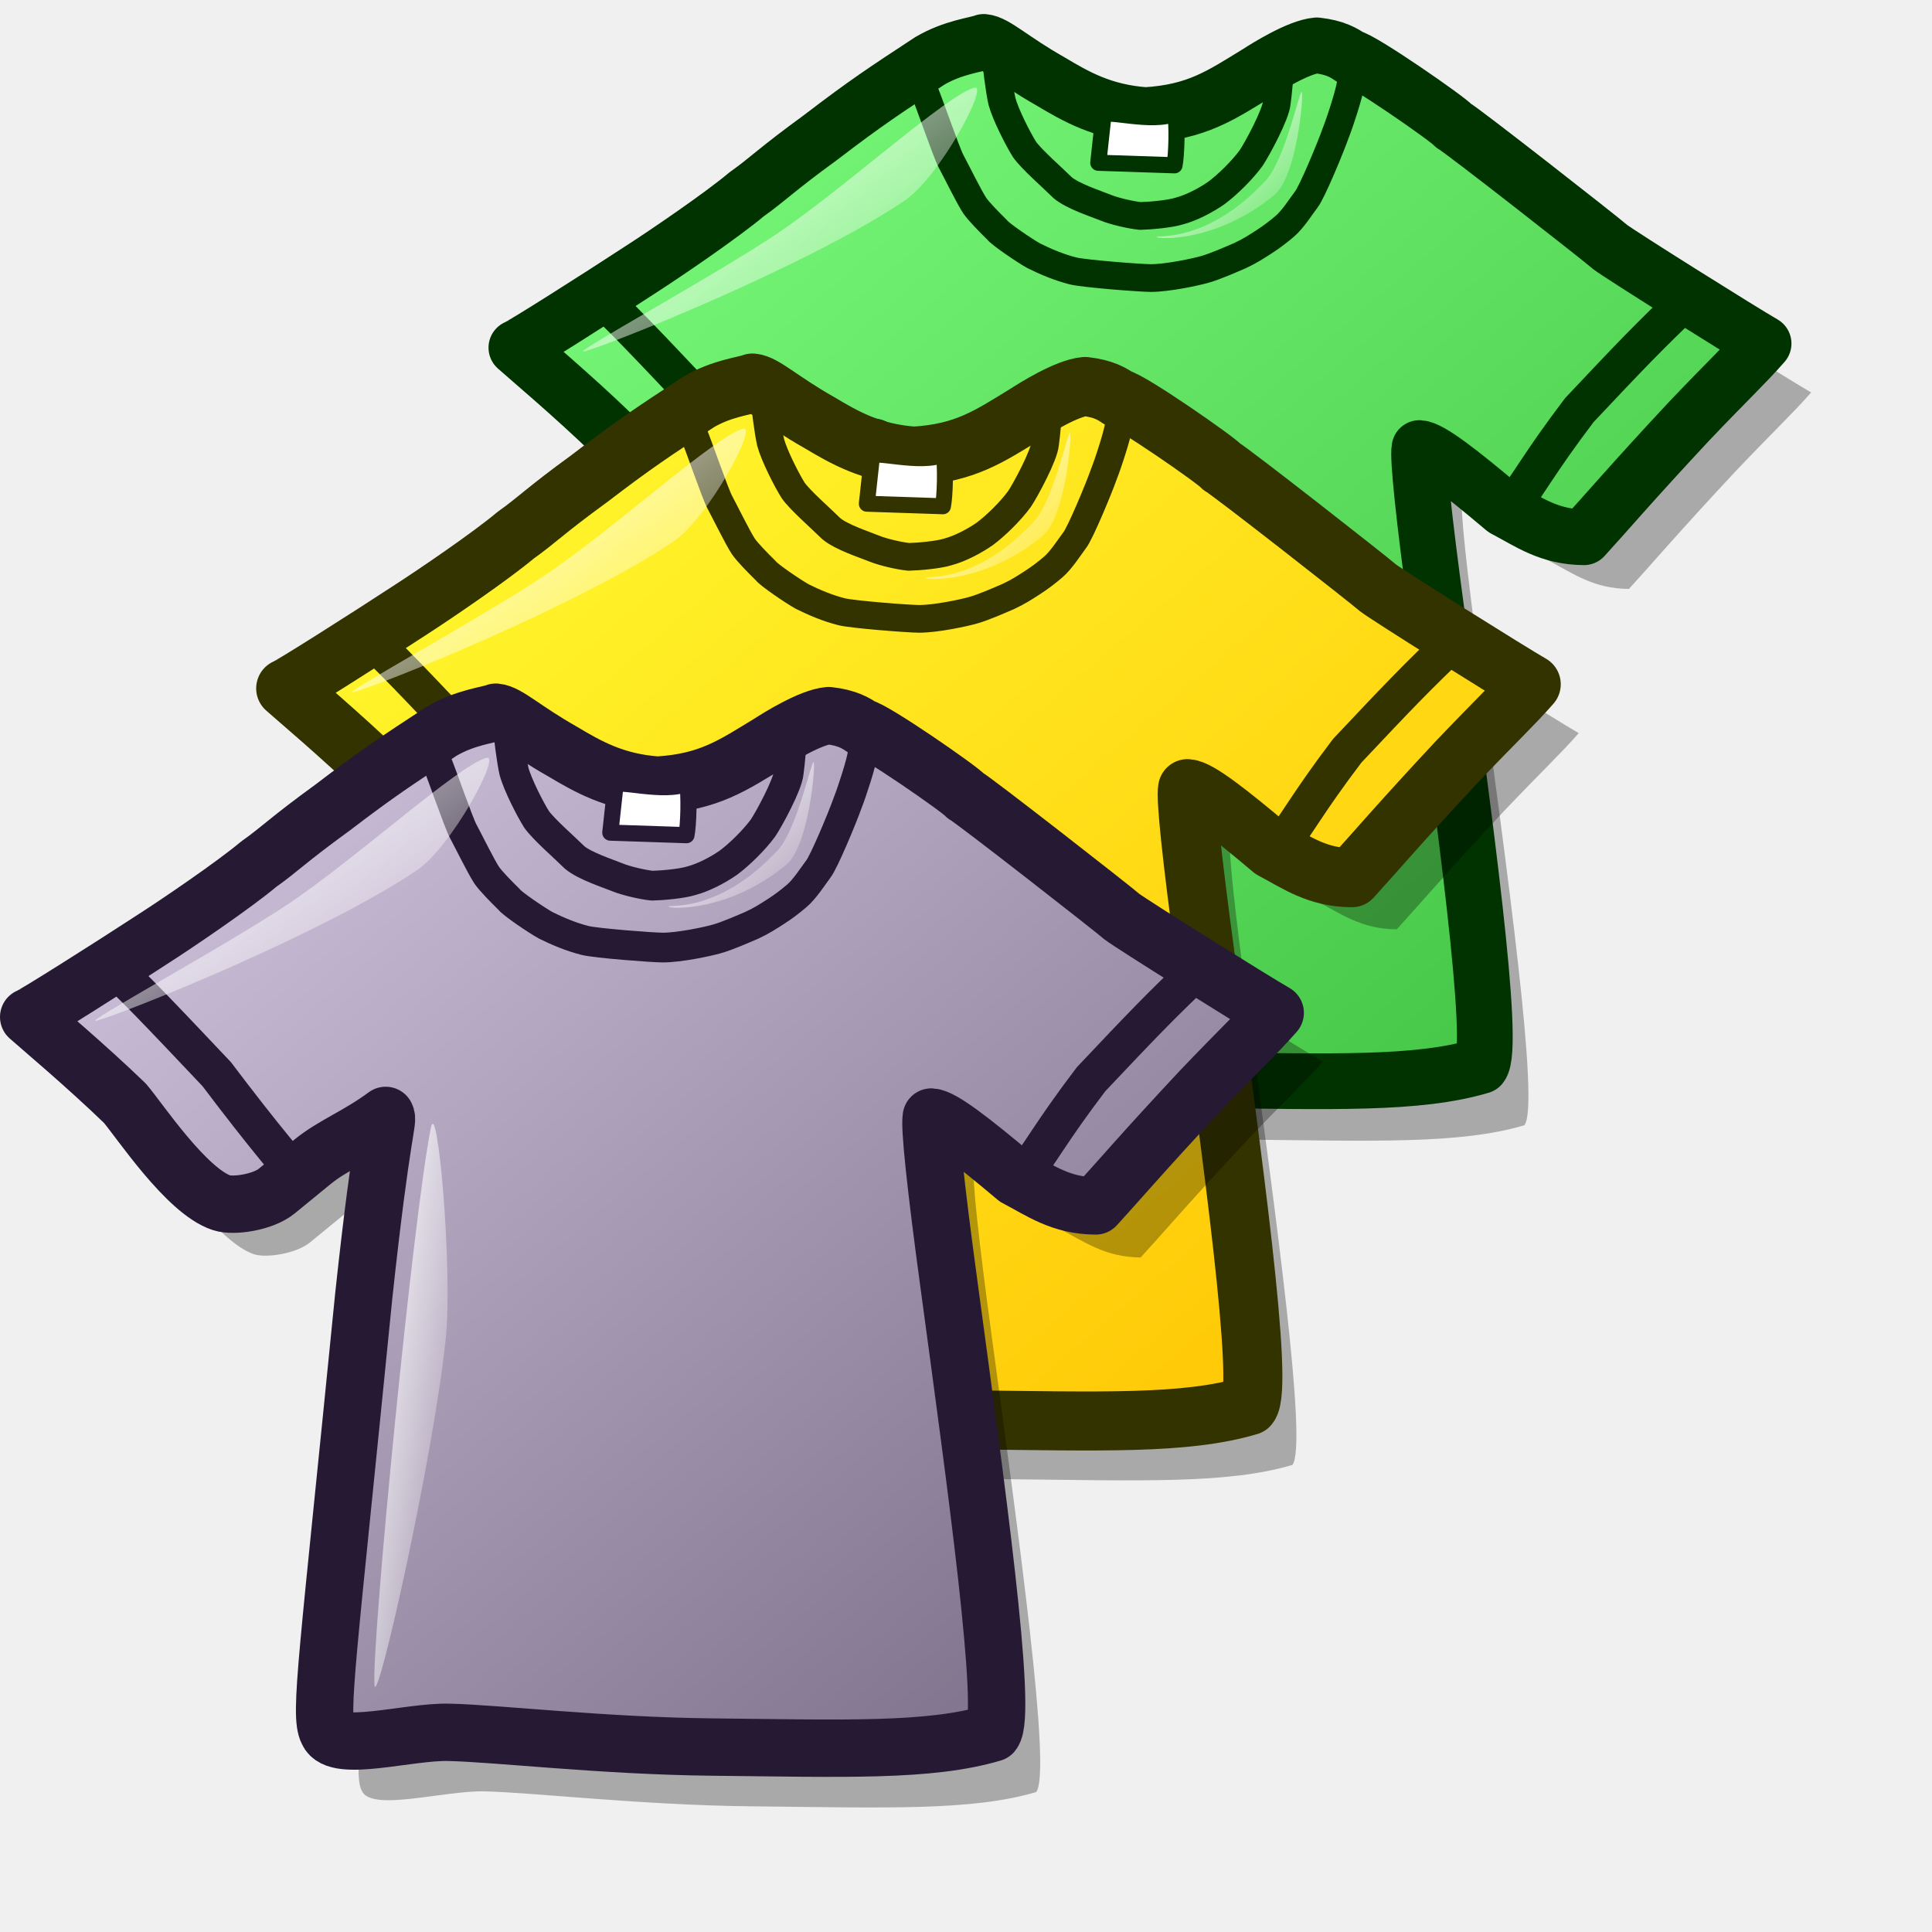
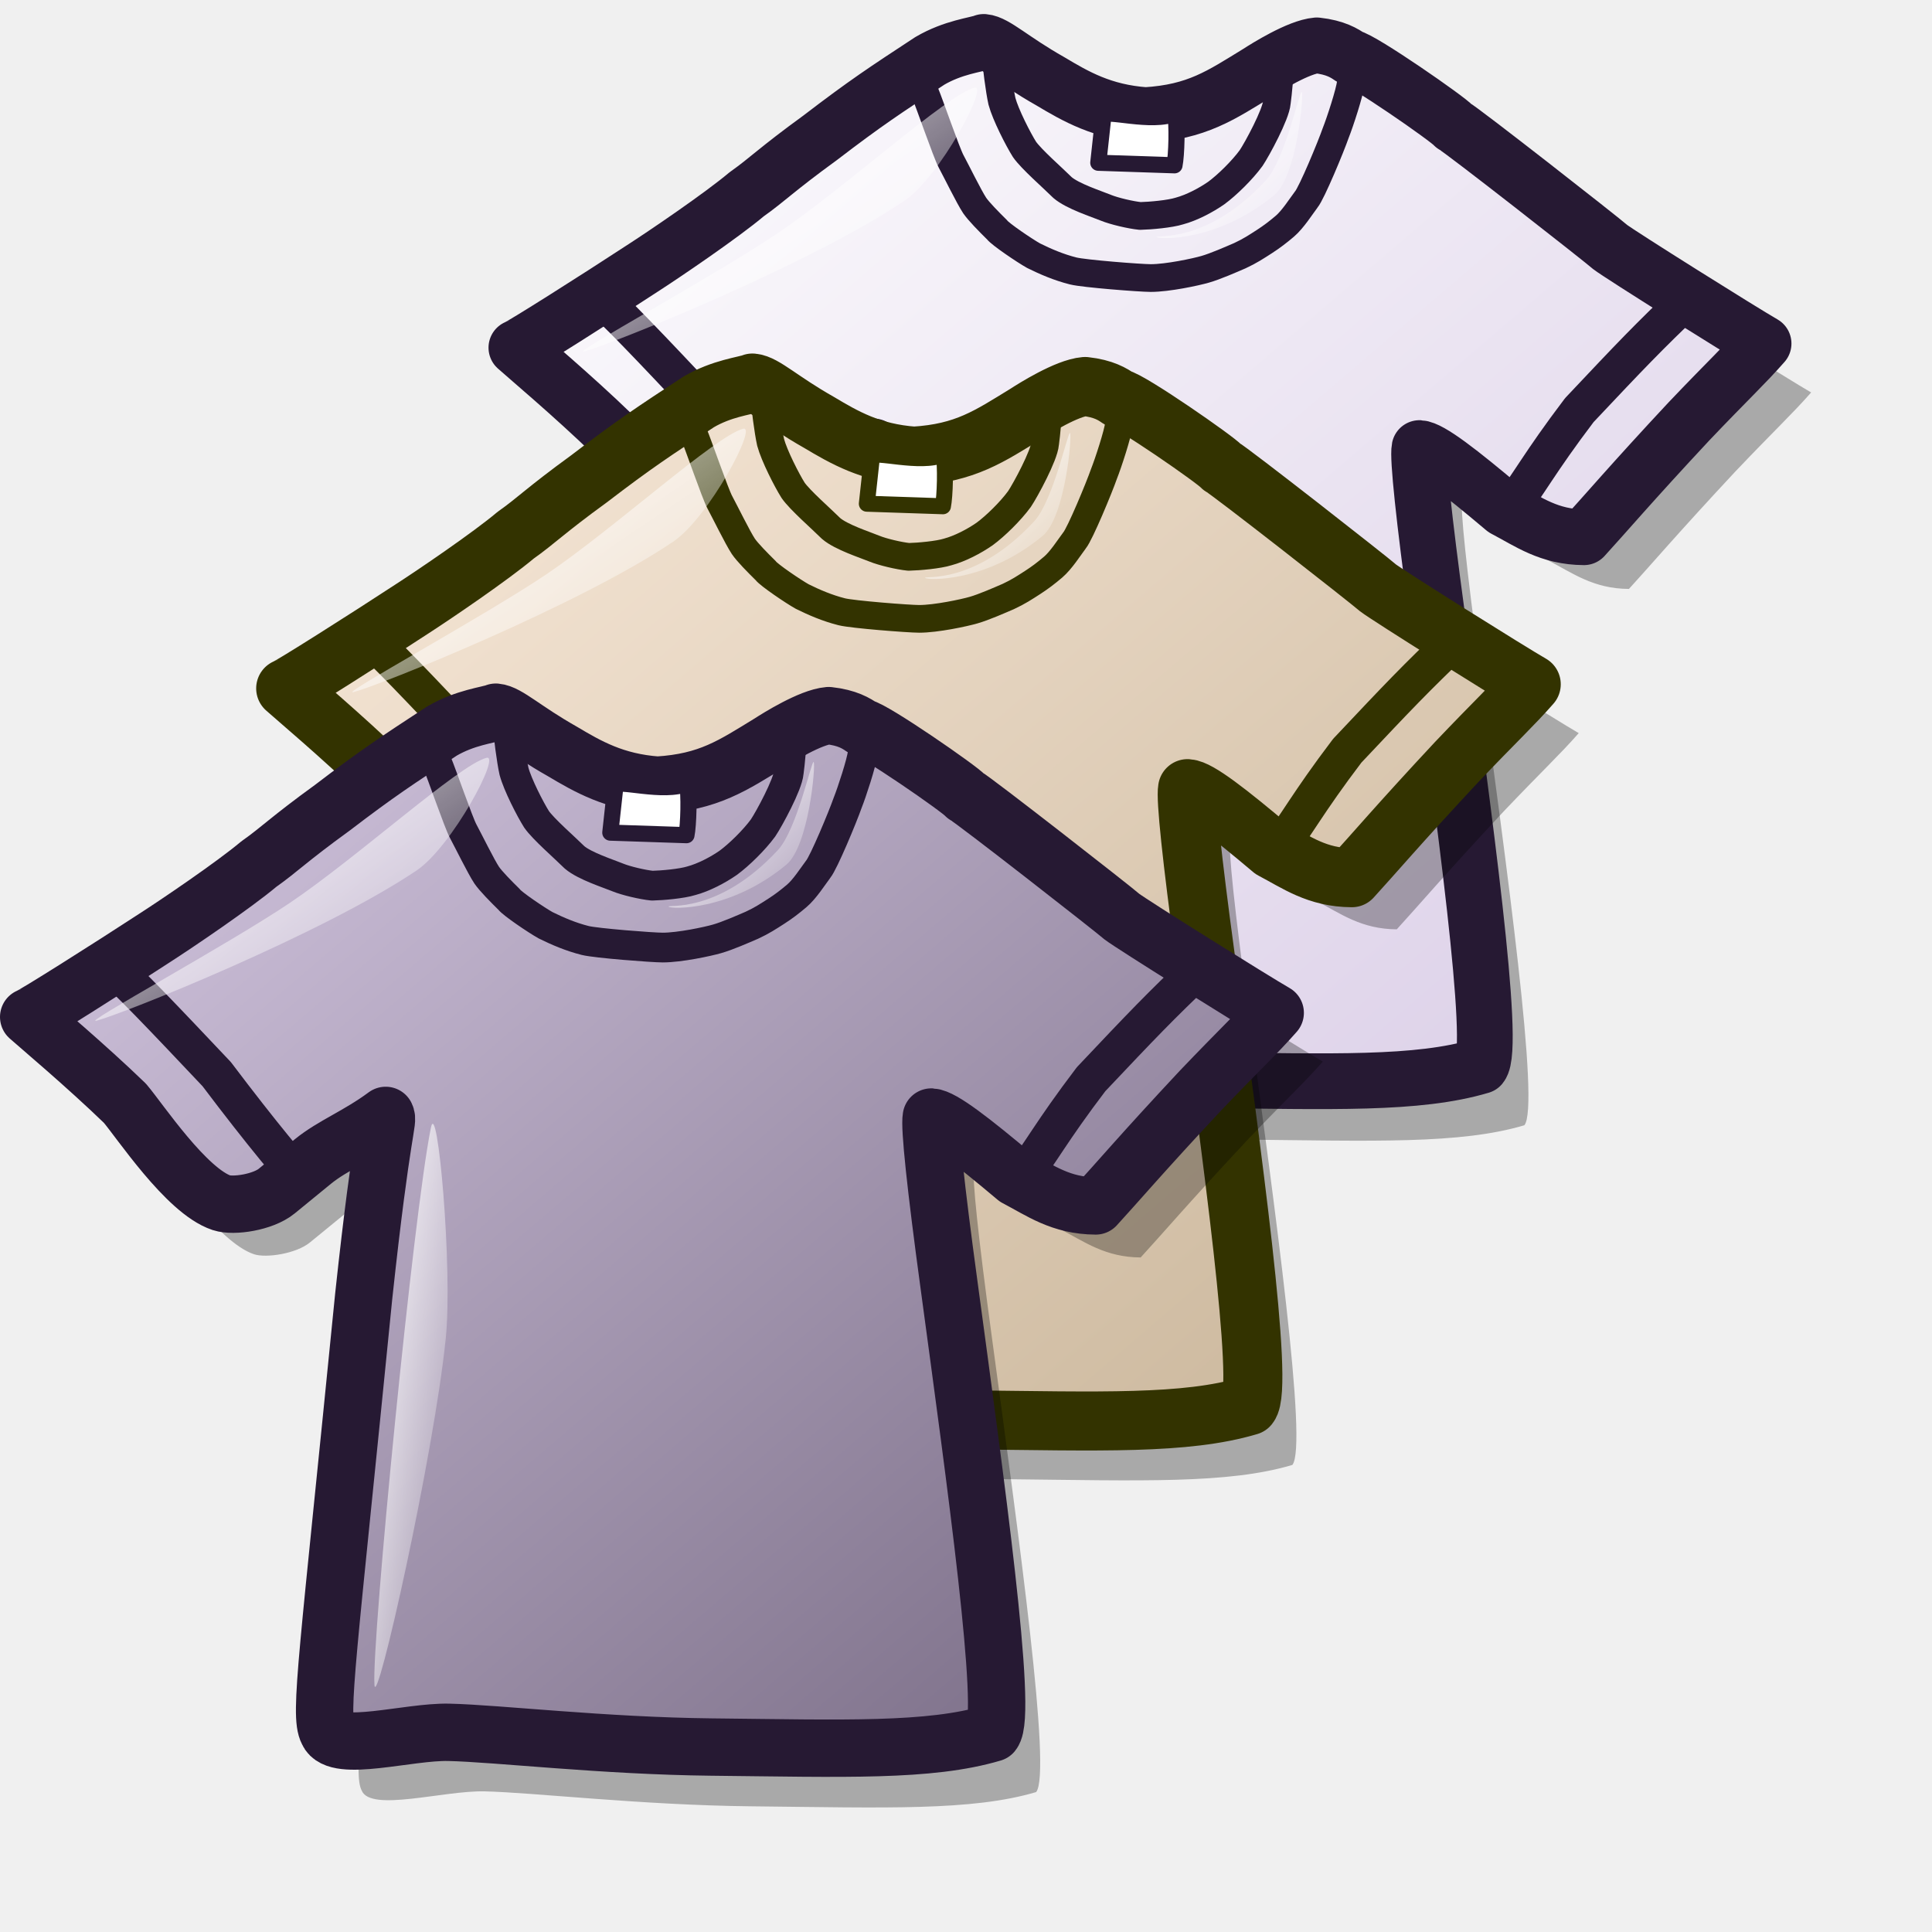
<svg xmlns="http://www.w3.org/2000/svg" xmlns:xlink="http://www.w3.org/1999/xlink" id="svg634" width="48pt" height="48pt" xml:space="preserve">
  <defs id="defs636">
    <linearGradient id="linearGradient670">
      <stop offset="0" style="stop-color:#ffffff;stop-opacity:1;" id="stop671" />
      <stop offset="1" style="stop-color:#ffffff;stop-opacity:0;" id="stop672" />
    </linearGradient>
    <linearGradient id="linearGradient725">
      <stop offset="0" style="stop-color:#d9cce6;stop-opacity:1;" id="stop726" />
      <stop offset="1" style="stop-color:#73667f;stop-opacity:1;" id="stop727" />
    </linearGradient>
    <linearGradient id="linearGradient796">
-       <stop offset="0" style="stop-color:#ffff33;stop-opacity:1;" id="stop797" />
-       <stop offset="1" style="stop-color:#ffc000;stop-opacity:1;" id="stop798" />
+       <stop offset="0" style="stop-color:#faebdc;stop-opacity:1;" id="stop797" />
+       <stop offset="1" style="stop-color:#c7b397;stop-opacity:1;" id="stop798" />
    </linearGradient>
    <linearGradient id="linearGradient799">
-       <stop offset="0" style="stop-color:#7fff7f;stop-opacity:1;" id="stop800" />
-       <stop offset="1" style="stop-color:#3fbf3f;stop-opacity:1;" id="stop801" />
+       <stop offset="0" style="stop-color:#ffffff;stop-opacity:1;" id="stop800" />
+       <stop offset="1" style="stop-color:#d9cce6;stop-opacity:1;" id="stop801" />
    </linearGradient>
    <linearGradient xlink:href="#linearGradient725" id="linearGradient686" x1="0.188" y1="21.226" x2="43.15" y2="63.372" gradientTransform="matrix(1.094005,0,0,0.916515,-0.223526,-8.050961e-15)" gradientUnits="userSpaceOnUse" />
    <linearGradient xlink:href="#linearGradient796" id="linearGradient795" x1="-1.71303893e-9" y1="4.26109592e-9" x2="1" y2="4.26109592e-9" />
    <linearGradient xlink:href="#linearGradient799" id="linearGradient812" x1="-1.71303893e-9" y1="4.26109592e-9" x2="1" y2="4.26109592e-9" />
    <linearGradient xlink:href="#linearGradient670" id="linearGradient669" x1="2.902" y1="26.932" x2="14.442" y2="38.423" gradientTransform="scale(1.221957,0.818359)" gradientUnits="userSpaceOnUse" />
    <linearGradient xlink:href="#linearGradient670" id="linearGradient674" x1="37.804" y1="12.715" x2="44.797" y2="19.965" gradientTransform="scale(0.360281,2.775613)" gradientUnits="userSpaceOnUse" />
    <linearGradient xlink:href="#linearGradient670" id="linearGradient676" x1="24.303" y1="22.139" x2="29.597" y2="27.503" gradientTransform="scale(0.997513,1.002493)" gradientUnits="userSpaceOnUse" />
    <linearGradient xlink:href="#linearGradient796" id="linearGradient743" x1="0.19" y1="21.229" x2="43.148" y2="63.371" gradientTransform="scale(1.091098,0.916508)" gradientUnits="userSpaceOnUse" />
    <linearGradient xlink:href="#linearGradient799" id="linearGradient767" x1="0.19" y1="21.229" x2="43.148" y2="63.371" gradientTransform="scale(1.091098,0.916508)" gradientUnits="userSpaceOnUse" />
    <linearGradient xlink:href="#linearGradient670" id="linearGradient1357" x1="2.902" y1="26.932" x2="14.442" y2="38.423" gradientTransform="matrix(1.225222,0,0,0.818359,-0.223526,-8.050961e-15)" gradientUnits="userSpaceOnUse" />
    <linearGradient xlink:href="#linearGradient670" id="linearGradient1359" x1="37.804" y1="12.715" x2="44.797" y2="19.965" gradientTransform="matrix(0.361244,0,0,2.775613,-0.223526,-8.050961e-15)" gradientUnits="userSpaceOnUse" />
    <linearGradient xlink:href="#linearGradient670" id="linearGradient1361" x1="24.303" y1="22.139" x2="29.597" y2="27.503" gradientTransform="matrix(1.000178,0,0,1.002493,-0.223526,-8.050961e-15)" gradientUnits="userSpaceOnUse" />
    <linearGradient xlink:href="#linearGradient670" id="linearGradient1369" x1="2.902" y1="26.932" x2="14.442" y2="38.423" gradientTransform="scale(1.221957,0.818359)" gradientUnits="userSpaceOnUse" />
    <linearGradient xlink:href="#linearGradient670" id="linearGradient1371" x1="37.804" y1="12.715" x2="44.797" y2="19.965" gradientTransform="scale(0.360281,2.775613)" gradientUnits="userSpaceOnUse" />
    <linearGradient xlink:href="#linearGradient670" id="linearGradient1373" x1="24.303" y1="22.139" x2="29.597" y2="27.503" gradientTransform="scale(0.997513,1.002493)" gradientUnits="userSpaceOnUse" />
  </defs>
  <g id="g768" transform="matrix(0.932385,0,0,0.932385,4.1705,-3.607003e-2)">
    <path style="font-size:12px;opacity:0.296;fill-rule:evenodd;stroke-width:1.875;stroke-linejoin:round" d="M 2.216,33.191 C 2.397,33.134 5.196,31.359 6.816,30.298 C 7.644,29.765 9.725,28.351 10.643,27.578 C 11.412,27.034 11.715,26.686 13.329,25.512 C 15.017,24.222 15.709,23.77 17.345,22.697 C 18.206,22.191 19.037,22.114 19.321,22.001 C 19.749,22.038 20.36,22.651 21.752,23.44 C 22.683,23.995 23.662,24.567 25.241,24.68 C 27.126,24.567 28.005,23.95 29.36,23.12 C 29.643,22.937 30.837,22.184 31.507,22.128 C 32.192,22.203 32.52,22.413 32.733,22.56 C 33.151,22.626 36.35,24.849 36.515,25.067 C 36.808,25.216 41.932,29.23 42.241,29.505 C 42.585,29.774 47.096,32.604 47.859,33.04 C 47.183,33.812 46.546,34.397 45.122,35.895 C 43.035,38.132 42.005,39.345 41.285,40.129 C 40.008,40.121 39.272,39.57 38.368,39.096 C 36.733,37.716 35.661,36.886 35.266,36.865 C 35.192,37.213 35.424,39.414 35.914,43.019 C 36.886,50.239 38.079,58.796 37.512,59.48 C 35.192,60.17 32.075,60.046 27.207,59.995 C 23.263,59.953 19.379,59.495 17.593,59.454 C 16.116,59.423 13.492,60.207 13.167,59.43 C 12.845,58.819 13.166,56.741 14.484,43.433 C 15.159,37.152 15.407,37.047 15.289,36.805 C 14.283,37.553 13.348,37.904 12.619,38.501 L 11.297,39.585 C 10.794,39.997 9.713,40.157 9.279,40.013 C 7.986,39.584 6.276,36.988 5.74,36.36 C 4.329,34.989 2.493,33.443 2.216,33.191 z " id="path691" transform="matrix(0.984692,0,0,0.984692,12.74787,-18.552)" />
-     <path style="font-size:12px;fill:url(#linearGradient767);fill-opacity:1;fill-rule:evenodd;stroke:#003300;stroke-width:2.011;stroke-linejoin:round;stroke-opacity:1" d="M 1.143,31.424 C 1.321,31.368 4.081,29.618 5.678,28.571 C 6.494,28.046 8.546,26.652 9.451,25.89 C 10.209,25.354 10.509,25.011 12.1,23.854 C 13.763,22.581 14.446,22.136 16.059,21.077 C 16.907,20.579 17.727,20.503 18.007,20.392 C 18.429,20.428 19.031,21.032 20.404,21.81 C 21.321,22.357 22.286,22.922 23.844,23.033 C 25.702,22.922 26.569,22.313 27.905,21.495 C 28.183,21.315 29.361,20.573 30.022,20.517 C 30.697,20.591 31.02,20.798 31.23,20.943 C 31.642,21.008 34.796,23.2 34.959,23.414 C 35.248,23.562 40.299,27.519 40.604,27.79 C 40.943,28.055 45.39,30.845 46.143,31.275 C 45.476,32.036 44.848,32.613 43.444,34.09 C 41.386,36.295 40.371,37.491 39.661,38.264 C 38.402,38.256 37.677,37.713 36.785,37.245 C 35.173,35.885 34.117,35.067 33.727,35.046 C 33.655,35.389 33.883,37.559 34.366,41.113 C 35.324,48.232 36.5,56.668 35.941,57.342 C 33.655,58.022 30.581,57.9 25.782,57.85 C 21.893,57.808 18.064,57.357 16.303,57.317 C 14.847,57.286 12.261,58.059 11.94,57.293 C 11.622,56.691 11.938,54.642 13.238,41.521 C 13.903,35.329 14.148,35.226 14.031,34.987 C 13.04,35.724 12.118,36.07 11.399,36.659 L 10.096,37.728 C 9.601,38.134 8.534,38.292 8.106,38.15 C 6.832,37.727 5.146,35.167 4.617,34.548 C 3.226,33.197 1.416,31.673 1.143,31.424 z " id="path692" transform="matrix(0.984692,0,0,0.984692,12.74787,-18.552)" />
-     <path style="font-size:12px;fill:none;fill-rule:evenodd;stroke:#003300;stroke-width:1.341;stroke-linecap:round;stroke-linejoin:round;stroke-opacity:1" d="M 3.896,29.384 C 4.629,29.989 6.091,31.543 7.932,33.496 C 9.562,35.664 10.817,37.163 10.919,37.199" id="path693" transform="matrix(0.984692,0,0,0.984692,12.74787,-18.552)" />
-     <path style="font-size:12px;fill:none;fill-rule:evenodd;stroke:#003300;stroke-width:1.341;stroke-linecap:round;stroke-linejoin:round;stroke-opacity:1" d="M 36.881,37.383 C 37.688,36.337 38.031,35.608 39.496,33.676 C 41.377,31.681 41.943,31.084 43.456,29.64" id="path694" transform="matrix(0.984692,0,0,0.984692,12.74787,-18.552)" />
-     <path style="font-size:12px;fill:none;fill-rule:evenodd;stroke:#003300;stroke-linecap:round;stroke-linejoin:round;stroke-opacity:1" d="M 15.879,22.208 C 16.053,22.62 16.657,24.381 16.826,24.697 C 17.017,25.051 17.472,25.981 17.677,26.292 C 17.825,26.508 18.178,26.867 18.489,27.174 C 18.597,27.325 19.481,27.925 19.804,28.105 C 20.237,28.32 20.716,28.526 21.234,28.656 C 21.624,28.754 23.648,28.911 24.032,28.912 C 24.64,28.912 25.656,28.695 25.996,28.596 C 26.369,28.489 26.931,28.241 27.247,28.105 C 27.615,27.934 27.839,27.784 28.136,27.593 C 28.403,27.42 28.62,27.254 28.871,27.041 C 29.157,26.797 29.45,26.334 29.644,26.076 C 29.842,25.836 30.529,24.184 30.707,23.672 C 30.853,23.308 31.213,22.213 31.248,21.873" id="path695" transform="matrix(0.984692,0,0,0.984692,12.74787,-18.552)" />
-     <path style="font-size:12px;fill:none;fill-rule:evenodd;stroke:#003300;stroke-linecap:round;stroke-linejoin:round;stroke-opacity:1" d="M 18.451,20.998 C 18.451,21.168 18.577,22.158 18.663,22.535 C 18.794,23.022 19.248,23.907 19.475,24.268 C 19.715,24.618 20.51,25.31 20.848,25.647 C 21.213,25.961 22.07,26.235 22.414,26.376 C 22.709,26.497 23.305,26.637 23.651,26.672 C 24.025,26.663 24.726,26.6 25.062,26.494 C 25.503,26.376 26.016,26.109 26.396,25.844 C 26.784,25.56 27.335,25.02 27.653,24.583 C 27.873,24.255 28.547,23.009 28.581,22.574 C 28.629,22.183 28.701,21.633 28.658,21.156" id="path696" transform="matrix(0.984692,0,0,0.984692,12.74787,-18.552)" />
-     <path style="font-size:12px;fill:#ffffff;fill-rule:evenodd;stroke:#003300;stroke-width:0.582;stroke-linecap:round;stroke-linejoin:round;stroke-opacity:1" d="M 24.908,22.971 C 24.087,23.346 22.352,22.802 22.325,23.043 L 22.139,24.752 L 24.889,24.844 C 24.962,24.496 24.998,23.345 24.908,22.971 z " id="path697" transform="matrix(0.984692,0,0,0.984692,12.74787,-18.552)" />
+     <path style="font-size:12px;fill:url(#linearGradient767);fill-opacity:1.0;fill-rule:evenodd;stroke:#261933;stroke-width:2.011;stroke-linejoin:round;stroke-opacity:1" d="M 1.143,31.424 C 1.321,31.368 4.081,29.618 5.678,28.571 C 6.494,28.046 8.546,26.652 9.451,25.89 C 10.209,25.354 10.509,25.011 12.1,23.854 C 13.763,22.581 14.446,22.136 16.059,21.077 C 16.907,20.579 17.727,20.503 18.007,20.392 C 18.429,20.428 19.031,21.032 20.404,21.81 C 21.321,22.357 22.286,22.922 23.844,23.033 C 25.702,22.922 26.569,22.313 27.905,21.495 C 28.183,21.315 29.361,20.573 30.022,20.517 C 30.697,20.591 31.02,20.798 31.23,20.943 C 31.642,21.008 34.796,23.2 34.959,23.414 C 35.248,23.562 40.299,27.519 40.604,27.79 C 40.943,28.055 45.39,30.845 46.143,31.275 C 45.476,32.036 44.848,32.613 43.444,34.09 C 41.386,36.295 40.371,37.491 39.661,38.264 C 38.402,38.256 37.677,37.713 36.785,37.245 C 35.173,35.885 34.117,35.067 33.727,35.046 C 33.655,35.389 33.883,37.559 34.366,41.113 C 35.324,48.232 36.5,56.668 35.941,57.342 C 33.655,58.022 30.581,57.9 25.782,57.85 C 21.893,57.808 18.064,57.357 16.303,57.317 C 14.847,57.286 12.261,58.059 11.94,57.293 C 11.622,56.691 11.938,54.642 13.238,41.521 C 13.903,35.329 14.148,35.226 14.031,34.987 C 13.04,35.724 12.118,36.07 11.399,36.659 L 10.096,37.728 C 9.601,38.134 8.534,38.292 8.106,38.15 C 6.832,37.727 5.146,35.167 4.617,34.548 C 3.226,33.197 1.416,31.673 1.143,31.424 z " id="path692" transform="matrix(0.984692,0,0,0.984692,12.74787,-18.552)" />
+     <path style="font-size:12px;fill:none;fill-rule:evenodd;stroke:#261933;stroke-width:1.341;stroke-linecap:round;stroke-linejoin:round;stroke-opacity:1" d="M 3.896,29.384 C 4.629,29.989 6.091,31.543 7.932,33.496 C 9.562,35.664 10.817,37.163 10.919,37.199" id="path693" transform="matrix(0.984692,0,0,0.984692,12.74787,-18.552)" />
+     <path style="font-size:12px;fill:none;fill-rule:evenodd;stroke:#261933;stroke-width:1.341;stroke-linecap:round;stroke-linejoin:round;stroke-opacity:1" d="M 36.881,37.383 C 37.688,36.337 38.031,35.608 39.496,33.676 C 41.377,31.681 41.943,31.084 43.456,29.64" id="path694" transform="matrix(0.984692,0,0,0.984692,12.74787,-18.552)" />
+     <path style="font-size:12px;fill:none;fill-rule:evenodd;stroke:#261933;stroke-linecap:round;stroke-linejoin:round;stroke-opacity:1" d="M 15.879,22.208 C 16.053,22.62 16.657,24.381 16.826,24.697 C 17.017,25.051 17.472,25.981 17.677,26.292 C 17.825,26.508 18.178,26.867 18.489,27.174 C 18.597,27.325 19.481,27.925 19.804,28.105 C 20.237,28.32 20.716,28.526 21.234,28.656 C 21.624,28.754 23.648,28.911 24.032,28.912 C 24.64,28.912 25.656,28.695 25.996,28.596 C 26.369,28.489 26.931,28.241 27.247,28.105 C 27.615,27.934 27.839,27.784 28.136,27.593 C 28.403,27.42 28.62,27.254 28.871,27.041 C 29.157,26.797 29.45,26.334 29.644,26.076 C 29.842,25.836 30.529,24.184 30.707,23.672 C 30.853,23.308 31.213,22.213 31.248,21.873" id="path695" transform="matrix(0.984692,0,0,0.984692,12.74787,-18.552)" />
+     <path style="font-size:12px;fill:none;fill-rule:evenodd;stroke:#261933;stroke-linecap:round;stroke-linejoin:round;stroke-opacity:1" d="M 18.451,20.998 C 18.451,21.168 18.577,22.158 18.663,22.535 C 18.794,23.022 19.248,23.907 19.475,24.268 C 19.715,24.618 20.51,25.31 20.848,25.647 C 21.213,25.961 22.07,26.235 22.414,26.376 C 22.709,26.497 23.305,26.637 23.651,26.672 C 24.025,26.663 24.726,26.6 25.062,26.494 C 25.503,26.376 26.016,26.109 26.396,25.844 C 26.784,25.56 27.335,25.02 27.653,24.583 C 27.873,24.255 28.547,23.009 28.581,22.574 C 28.629,22.183 28.701,21.633 28.658,21.156" id="path696" transform="matrix(0.984692,0,0,0.984692,12.74787,-18.552)" />
+     <path style="font-size:12px;fill:#ffffff;fill-rule:evenodd;stroke:#261933;stroke-width:0.582;stroke-linecap:round;stroke-linejoin:round;stroke-opacity:1" d="M 24.908,22.971 C 24.087,23.346 22.352,22.802 22.325,23.043 L 22.139,24.752 L 24.889,24.844 C 24.962,24.496 24.998,23.345 24.908,22.971 z " id="path697" transform="matrix(0.984692,0,0,0.984692,12.74787,-18.552)" />
    <path style="font-size:12px;fill:url(#linearGradient1369);fill-rule:evenodd;stroke-width:1pt" d="M 3.592,31.559 C 2.998,31.71 8.322,28.814 10.583,27.287 C 13.015,25.643 16.685,22.296 17.67,22.044 C 18.206,21.907 16.427,25.256 15.146,26.122 C 11.734,28.427 4.519,31.322 3.592,31.559 z " id="path699" transform="matrix(0.984692,0,0,0.984692,12.74787,-18.552)" />
    <path style="font-size:12px;fill:url(#linearGradient1371);fill-rule:evenodd;stroke-width:1pt" d="M 13.625,55.601 C 13.516,54.045 15.04,38.471 15.664,35.431 C 15.899,34.286 16.454,40.538 16.2,43.049 C 15.775,47.261 13.695,56.585 13.625,55.601 z " id="path700" transform="matrix(0.984692,0,0,0.984692,12.74787,-18.552)" />
    <path style="font-size:12px;fill:url(#linearGradient1373);fill-rule:evenodd;stroke-width:1pt" d="M 24.245,27.431 C 24.171,27.344 26.042,27.711 28.19,25.382 C 28.88,24.631 29.408,22.113 29.48,22.196 C 29.56,22.29 29.307,25.233 28.493,25.913 C 26.451,27.609 24.323,27.521 24.245,27.431 z " id="path701" transform="matrix(0.984692,0,0,0.984692,12.74787,-18.552)" />
  </g>
  <g id="g744" transform="matrix(0.938444,0,0,0.938444,2.075601,1.96042)">
    <path style="font-size:12px;opacity:0.296;fill-rule:evenodd;stroke-width:1.875;stroke-linejoin:round" d="M 2.216,33.191 C 2.397,33.134 5.196,31.359 6.816,30.298 C 7.644,29.765 9.725,28.351 10.643,27.578 C 11.412,27.034 11.715,26.686 13.329,25.512 C 15.017,24.222 15.709,23.77 17.345,22.697 C 18.206,22.191 19.037,22.114 19.321,22.001 C 19.749,22.038 20.36,22.651 21.752,23.44 C 22.683,23.995 23.662,24.567 25.241,24.68 C 27.126,24.567 28.005,23.95 29.36,23.12 C 29.643,22.937 30.837,22.184 31.507,22.128 C 32.192,22.203 32.52,22.413 32.733,22.56 C 33.151,22.626 36.35,24.849 36.515,25.067 C 36.808,25.216 41.932,29.23 42.241,29.505 C 42.585,29.774 47.096,32.604 47.859,33.04 C 47.183,33.812 46.546,34.397 45.122,35.895 C 43.035,38.132 42.005,39.345 41.285,40.129 C 40.008,40.121 39.272,39.57 38.368,39.096 C 36.733,37.716 35.661,36.886 35.266,36.865 C 35.192,37.213 35.424,39.414 35.914,43.019 C 36.886,50.239 38.079,58.796 37.512,59.48 C 35.192,60.17 32.075,60.046 27.207,59.995 C 23.263,59.953 19.379,59.495 17.593,59.454 C 16.116,59.423 13.492,60.207 13.167,59.43 C 12.845,58.819 13.166,56.741 14.484,43.433 C 15.159,37.152 15.407,37.047 15.289,36.805 C 14.283,37.553 13.348,37.904 12.619,38.501 L 11.297,39.585 C 10.794,39.997 9.713,40.157 9.279,40.013 C 7.986,39.584 6.276,36.988 5.74,36.36 C 4.329,34.989 2.493,33.443 2.216,33.191 z " id="path703" transform="matrix(0.977038,0,0,0.977038,6.75615,-8.491826)" />
    <path style="font-size:12px;fill:url(#linearGradient743);fill-opacity:1;fill-rule:evenodd;stroke:#333300;stroke-width:2.133;stroke-linejoin:round;stroke-miterlimit:4;stroke-dasharray:none;stroke-opacity:1" d="M 1.143,31.424 C 1.321,31.368 4.081,29.618 5.678,28.571 C 6.494,28.046 8.546,26.652 9.451,25.89 C 10.209,25.354 10.509,25.011 12.1,23.854 C 13.763,22.581 14.446,22.136 16.059,21.077 C 16.907,20.579 17.727,20.503 18.007,20.392 C 18.429,20.428 19.031,21.032 20.404,21.81 C 21.321,22.357 22.286,22.922 23.844,23.033 C 25.702,22.922 26.569,22.313 27.905,21.495 C 28.183,21.315 29.361,20.573 30.022,20.517 C 30.697,20.591 31.02,20.798 31.23,20.943 C 31.642,21.008 34.796,23.2 34.959,23.414 C 35.248,23.562 40.299,27.519 40.604,27.79 C 40.943,28.055 45.39,30.845 46.143,31.275 C 45.476,32.036 44.848,32.613 43.444,34.09 C 41.386,36.295 40.371,37.491 39.661,38.264 C 38.402,38.256 37.677,37.713 36.785,37.245 C 35.173,35.885 34.117,35.067 33.727,35.046 C 33.655,35.389 33.883,37.559 34.366,41.113 C 35.324,48.232 36.5,56.668 35.941,57.342 C 33.655,58.022 30.581,57.9 25.782,57.85 C 21.893,57.808 18.064,57.357 16.303,57.317 C 14.847,57.286 12.261,58.059 11.94,57.293 C 11.622,56.691 11.938,54.642 13.238,41.521 C 13.903,35.329 14.148,35.226 14.031,34.987 C 13.04,35.724 12.118,36.07 11.399,36.659 L 10.096,37.728 C 9.601,38.134 8.534,38.292 8.106,38.15 C 6.832,37.727 5.146,35.167 4.617,34.548 C 3.226,33.197 1.416,31.673 1.143,31.424 z " id="path704" transform="matrix(0.977038,0,0,0.977038,6.75615,-8.491826)" />
    <path style="font-size:12px;fill:none;fill-rule:evenodd;stroke:#333300;stroke-width:1.332;stroke-linecap:round;stroke-linejoin:round;stroke-opacity:1" d="M 3.896,29.384 C 4.629,29.989 6.091,31.543 7.932,33.496 C 9.562,35.664 10.817,37.163 10.919,37.199" id="path705" transform="matrix(0.977038,0,0,0.977038,6.75615,-8.491826)" />
    <path style="font-size:12px;fill:none;fill-rule:evenodd;stroke:#333300;stroke-width:1.332;stroke-linecap:round;stroke-linejoin:round;stroke-opacity:1" d="M 36.881,37.383 C 37.688,36.337 38.031,35.608 39.496,33.676 C 41.377,31.681 41.943,31.084 43.456,29.64" id="path706" transform="matrix(0.977038,0,0,0.977038,6.75615,-8.491826)" />
    <path style="font-size:12px;fill:none;fill-rule:evenodd;stroke:#333300;stroke-linecap:round;stroke-linejoin:round;stroke-opacity:1" d="M 15.879,22.208 C 16.053,22.62 16.657,24.381 16.826,24.697 C 17.017,25.051 17.472,25.981 17.677,26.292 C 17.825,26.508 18.178,26.867 18.489,27.174 C 18.597,27.325 19.481,27.925 19.804,28.105 C 20.237,28.32 20.716,28.526 21.234,28.656 C 21.624,28.754 23.648,28.911 24.032,28.912 C 24.64,28.912 25.656,28.695 25.996,28.596 C 26.369,28.489 26.931,28.241 27.247,28.105 C 27.615,27.934 27.839,27.784 28.136,27.593 C 28.403,27.42 28.62,27.254 28.871,27.041 C 29.157,26.797 29.45,26.334 29.644,26.076 C 29.842,25.836 30.529,24.184 30.707,23.672 C 30.853,23.308 31.213,22.213 31.248,21.873" id="path707" transform="matrix(0.977038,0,0,0.977038,6.75615,-8.491826)" />
    <path style="font-size:12px;fill:none;fill-rule:evenodd;stroke:#333300;stroke-linecap:round;stroke-linejoin:round;stroke-opacity:1" d="M 18.451,20.998 C 18.451,21.168 18.577,22.158 18.663,22.535 C 18.794,23.022 19.248,23.907 19.475,24.268 C 19.715,24.618 20.51,25.31 20.848,25.647 C 21.213,25.961 22.07,26.235 22.414,26.376 C 22.709,26.497 23.305,26.637 23.651,26.672 C 24.025,26.663 24.726,26.6 25.062,26.494 C 25.503,26.376 26.016,26.109 26.396,25.844 C 26.784,25.56 27.335,25.02 27.653,24.583 C 27.873,24.255 28.547,23.009 28.581,22.574 C 28.629,22.183 28.701,21.633 28.658,21.156" id="path708" transform="matrix(0.977038,0,0,0.977038,6.75615,-8.491826)" />
    <path style="font-size:12px;fill:#ffffff;fill-rule:evenodd;stroke:#333300;stroke-width:0.578;stroke-linecap:round;stroke-linejoin:round;stroke-opacity:1" d="M 24.908,22.971 C 24.087,23.346 22.352,22.802 22.325,23.043 L 22.139,24.752 L 24.889,24.844 C 24.962,24.496 24.998,23.345 24.908,22.971 z " id="path709" transform="matrix(0.977038,0,0,0.977038,6.75615,-8.491826)" />
    <path style="font-size:12px;fill:url(#linearGradient669);fill-rule:evenodd;stroke-width:1pt" d="M 3.592,31.559 C 2.998,31.71 8.322,28.814 10.583,27.287 C 13.015,25.643 16.685,22.296 17.67,22.044 C 18.206,21.907 16.427,25.256 15.146,26.122 C 11.734,28.427 4.519,31.322 3.592,31.559 z " id="path711" transform="matrix(0.977038,0,0,0.977038,6.75615,-8.491826)" />
    <path style="font-size:12px;fill:url(#linearGradient674);fill-rule:evenodd;stroke-width:1pt" d="M 13.625,55.601 C 13.516,54.045 15.04,38.471 15.664,35.431 C 15.899,34.286 16.454,40.538 16.2,43.049 C 15.775,47.261 13.695,56.585 13.625,55.601 z " id="path712" transform="matrix(0.977038,0,0,0.977038,6.75615,-8.491826)" />
    <path style="font-size:12px;fill:url(#linearGradient676);fill-rule:evenodd;stroke-width:1pt" d="M 24.245,27.431 C 24.171,27.344 26.042,27.711 28.19,25.382 C 28.88,24.631 29.408,22.113 29.48,22.196 C 29.56,22.29 29.307,25.233 28.493,25.913 C 26.451,27.609 24.323,27.521 24.245,27.431 z " id="path713" transform="matrix(0.977038,0,0,0.977038,6.75615,-8.491826)" />
  </g>
  <g id="g678" transform="matrix(0.915192,0,0,0.915192,0.106019,4.929206)">
    <path style="font-size:12px;opacity:0.296;fill:#000000;fill-opacity:1;fill-rule:evenodd;stroke:none;stroke-width:1.875;stroke-linejoin:round;stroke-dasharray:none" d="M 1.998,33.191 C 2.18,33.134 4.986,31.359 6.61,30.298 C 7.441,29.765 9.527,28.351 10.448,27.578 C 11.219,27.034 11.523,26.686 13.142,25.512 C 14.833,24.222 15.528,23.77 17.168,22.697 C 18.031,22.191 18.864,22.114 19.149,22.001 C 19.579,22.038 20.191,22.651 21.587,23.44 C 22.52,23.995 23.501,24.567 25.085,24.68 C 26.975,24.567 27.856,23.95 29.215,23.12 C 29.499,22.937 30.696,22.184 31.368,22.128 C 32.055,22.203 32.384,22.413 32.597,22.56 C 33.016,22.626 36.223,24.849 36.389,25.067 C 36.683,25.216 41.82,29.23 42.131,29.505 C 42.475,29.774 46.998,32.604 47.764,33.04 C 47.086,33.812 46.447,34.397 45.019,35.895 C 42.926,38.132 41.894,39.345 41.172,40.129 C 39.892,40.121 39.153,39.57 38.247,39.096 C 36.608,37.716 35.533,36.886 35.137,36.865 C 35.063,37.213 35.296,39.414 35.786,43.019 C 36.761,50.239 37.957,58.796 37.388,59.48 C 35.063,60.17 31.937,60.046 27.056,59.995 C 23.101,59.953 19.208,59.495 17.416,59.454 C 15.935,59.423 13.305,60.207 12.979,59.43 C 12.656,58.819 12.977,56.741 14.299,43.433 C 14.976,37.152 15.225,37.047 15.106,36.805 C 14.097,37.553 13.16,37.904 12.429,38.501 L 11.104,39.585 C 10.6,39.997 9.515,40.157 9.08,40.013 C 7.784,39.584 6.069,36.988 5.531,36.36 C 4.117,34.989 2.276,33.443 1.998,33.191 z " id="path677" />
    <path style="font-size:12px;fill:url(#linearGradient686);fill-rule:evenodd;stroke:#261933;stroke-width:2.076;stroke-linejoin:round;stroke-miterlimit:4;stroke-dasharray:none;stroke-opacity:1" d="M 0.922,31.424 C 1.101,31.368 3.868,29.618 5.47,28.571 C 6.288,28.046 8.346,26.652 9.253,25.89 C 10.013,25.354 10.313,25.011 11.909,23.854 C 13.576,22.581 14.261,22.136 15.878,21.077 C 16.729,20.579 17.551,20.503 17.831,20.392 C 18.255,20.428 18.859,21.032 20.235,21.81 C 21.155,22.357 22.122,22.922 23.684,23.033 C 25.547,22.922 26.416,22.313 27.756,21.495 C 28.035,21.315 29.216,20.573 29.878,20.517 C 30.555,20.591 30.879,20.798 31.09,20.943 C 31.503,21.008 34.665,23.2 34.829,23.414 C 35.118,23.562 40.183,27.519 40.489,27.79 C 40.829,28.055 45.288,30.845 46.042,31.275 C 45.374,32.036 44.744,32.613 43.336,34.09 C 41.273,36.295 40.256,37.491 39.544,38.264 C 38.281,38.256 37.554,37.713 36.66,37.245 C 35.044,35.885 33.984,35.067 33.594,35.046 C 33.521,35.389 33.75,37.559 34.234,41.113 C 35.195,48.232 36.374,56.668 35.814,57.342 C 33.521,58.022 30.439,57.9 25.627,57.85 C 21.728,57.808 17.889,57.357 16.123,57.317 C 14.663,57.286 12.07,58.059 11.748,57.293 C 11.43,56.691 11.747,54.642 13.05,41.521 C 13.717,35.329 13.963,35.226 13.845,34.987 C 12.851,35.724 11.927,36.07 11.206,36.659 L 9.899,37.728 C 9.403,38.134 8.333,38.292 7.904,38.15 C 6.627,37.727 4.936,35.167 4.406,34.548 C 3.012,33.197 1.197,31.673 0.922,31.424 z " id="path552" />
    <path style="font-size:12px;fill:none;fill-rule:evenodd;stroke:#261933;stroke-width:1.345;stroke-linecap:round;stroke-linejoin:round;stroke-dasharray:none;stroke-opacity:1" d="M 3.682,29.384 C 4.417,29.989 5.884,31.543 7.73,33.496 C 9.364,35.664 10.623,37.163 10.724,37.199" id="path553" />
    <path style="font-size:12px;fill:none;fill-rule:evenodd;stroke:#261933;stroke-width:1.345;stroke-linecap:round;stroke-linejoin:round;stroke-dasharray:none;stroke-opacity:1" d="M 36.756,37.383 C 37.565,36.337 37.909,35.608 39.378,33.676 C 41.264,31.681 41.831,31.084 43.349,29.64" id="path554" />
    <path style="font-size:12px;fill:none;fill-rule:evenodd;stroke:#261933;stroke-width:1.076;stroke-linecap:round;stroke-linejoin:round;stroke-dasharray:none;stroke-opacity:1" d="M 15.698,22.208 C 15.873,22.62 16.478,24.381 16.648,24.697 C 16.839,25.051 17.295,25.981 17.501,26.292 C 17.65,26.508 18.003,26.867 18.315,27.174 C 18.423,27.325 19.309,27.925 19.633,28.105 C 20.068,28.32 20.548,28.526 21.067,28.656 C 21.458,28.754 23.488,28.911 23.873,28.912 C 24.482,28.912 25.501,28.695 25.842,28.596 C 26.216,28.489 26.78,28.241 27.096,28.105 C 27.466,27.934 27.69,27.784 27.988,27.593 C 28.256,27.42 28.473,27.254 28.724,27.041 C 29.012,26.797 29.306,26.334 29.5,26.076 C 29.699,25.836 30.387,24.184 30.566,23.672 C 30.712,23.308 31.073,22.213 31.108,21.873" id="path555" />
    <path style="font-size:12px;fill:none;fill-rule:evenodd;stroke:#261933;stroke-width:1.076;stroke-linecap:round;stroke-linejoin:round;stroke-dasharray:none;stroke-opacity:1" d="M 18.277,20.998 C 18.277,21.168 18.403,22.158 18.49,22.535 C 18.621,23.022 19.076,23.907 19.304,24.268 C 19.544,24.618 20.341,25.31 20.68,25.647 C 21.046,25.961 21.906,26.235 22.25,26.376 C 22.546,26.497 23.144,26.637 23.491,26.672 C 23.866,26.663 24.568,26.6 24.906,26.494 C 25.348,26.376 25.862,26.109 26.243,25.844 C 26.632,25.56 27.184,25.02 27.503,24.583 C 27.724,24.255 28.4,23.009 28.434,22.574 C 28.482,22.183 28.554,21.633 28.511,21.156" id="path556" />
    <path style="font-size:12px;fill:#ffffff;fill-rule:evenodd;stroke:#261933;stroke-width:0.584;stroke-linecap:round;stroke-linejoin:round;stroke-opacity:1" d="M 24.751,22.971 C 23.928,23.346 22.188,22.802 22.162,23.043 L 21.975,24.752 L 24.732,24.844 C 24.805,24.496 24.841,23.345 24.751,22.971 z " id="path557" />
    <path style="fill:url(#linearGradient1357);fill-opacity:1;fill-rule:evenodd;stroke:none;stroke-width:1pt;stroke-linecap:butt;stroke-linejoin:miter;stroke-opacity:1" d="M 3.378,31.559 C 2.782,31.71 8.121,28.814 10.387,27.287 C 12.826,25.643 16.506,22.296 17.494,22.044 C 18.031,21.907 16.247,25.256 14.963,26.122 C 11.542,28.427 4.307,31.322 3.378,31.559 z " id="path668" />
    <path style="fill:url(#linearGradient1359);fill-opacity:1;fill-rule:evenodd;stroke:none;stroke-width:1pt;stroke-linecap:butt;stroke-linejoin:miter;stroke-opacity:1" d="M 13.438,55.601 C 13.329,54.045 14.857,38.471 15.482,35.431 C 15.718,34.286 16.275,40.538 16.02,43.049 C 15.593,47.261 13.508,56.585 13.438,55.601 z " id="path673" />
    <path style="fill:url(#linearGradient1361);fill-opacity:1;fill-rule:evenodd;stroke:none;stroke-width:1pt;stroke-linecap:butt;stroke-linejoin:miter;stroke-opacity:1" d="M 24.086,27.431 C 24.012,27.344 25.888,27.711 28.042,25.382 C 28.734,24.631 29.263,22.113 29.335,22.196 C 29.415,22.29 29.162,25.233 28.346,25.913 C 26.299,27.609 24.164,27.521 24.086,27.431 z " id="path675" />
  </g>
</svg>
